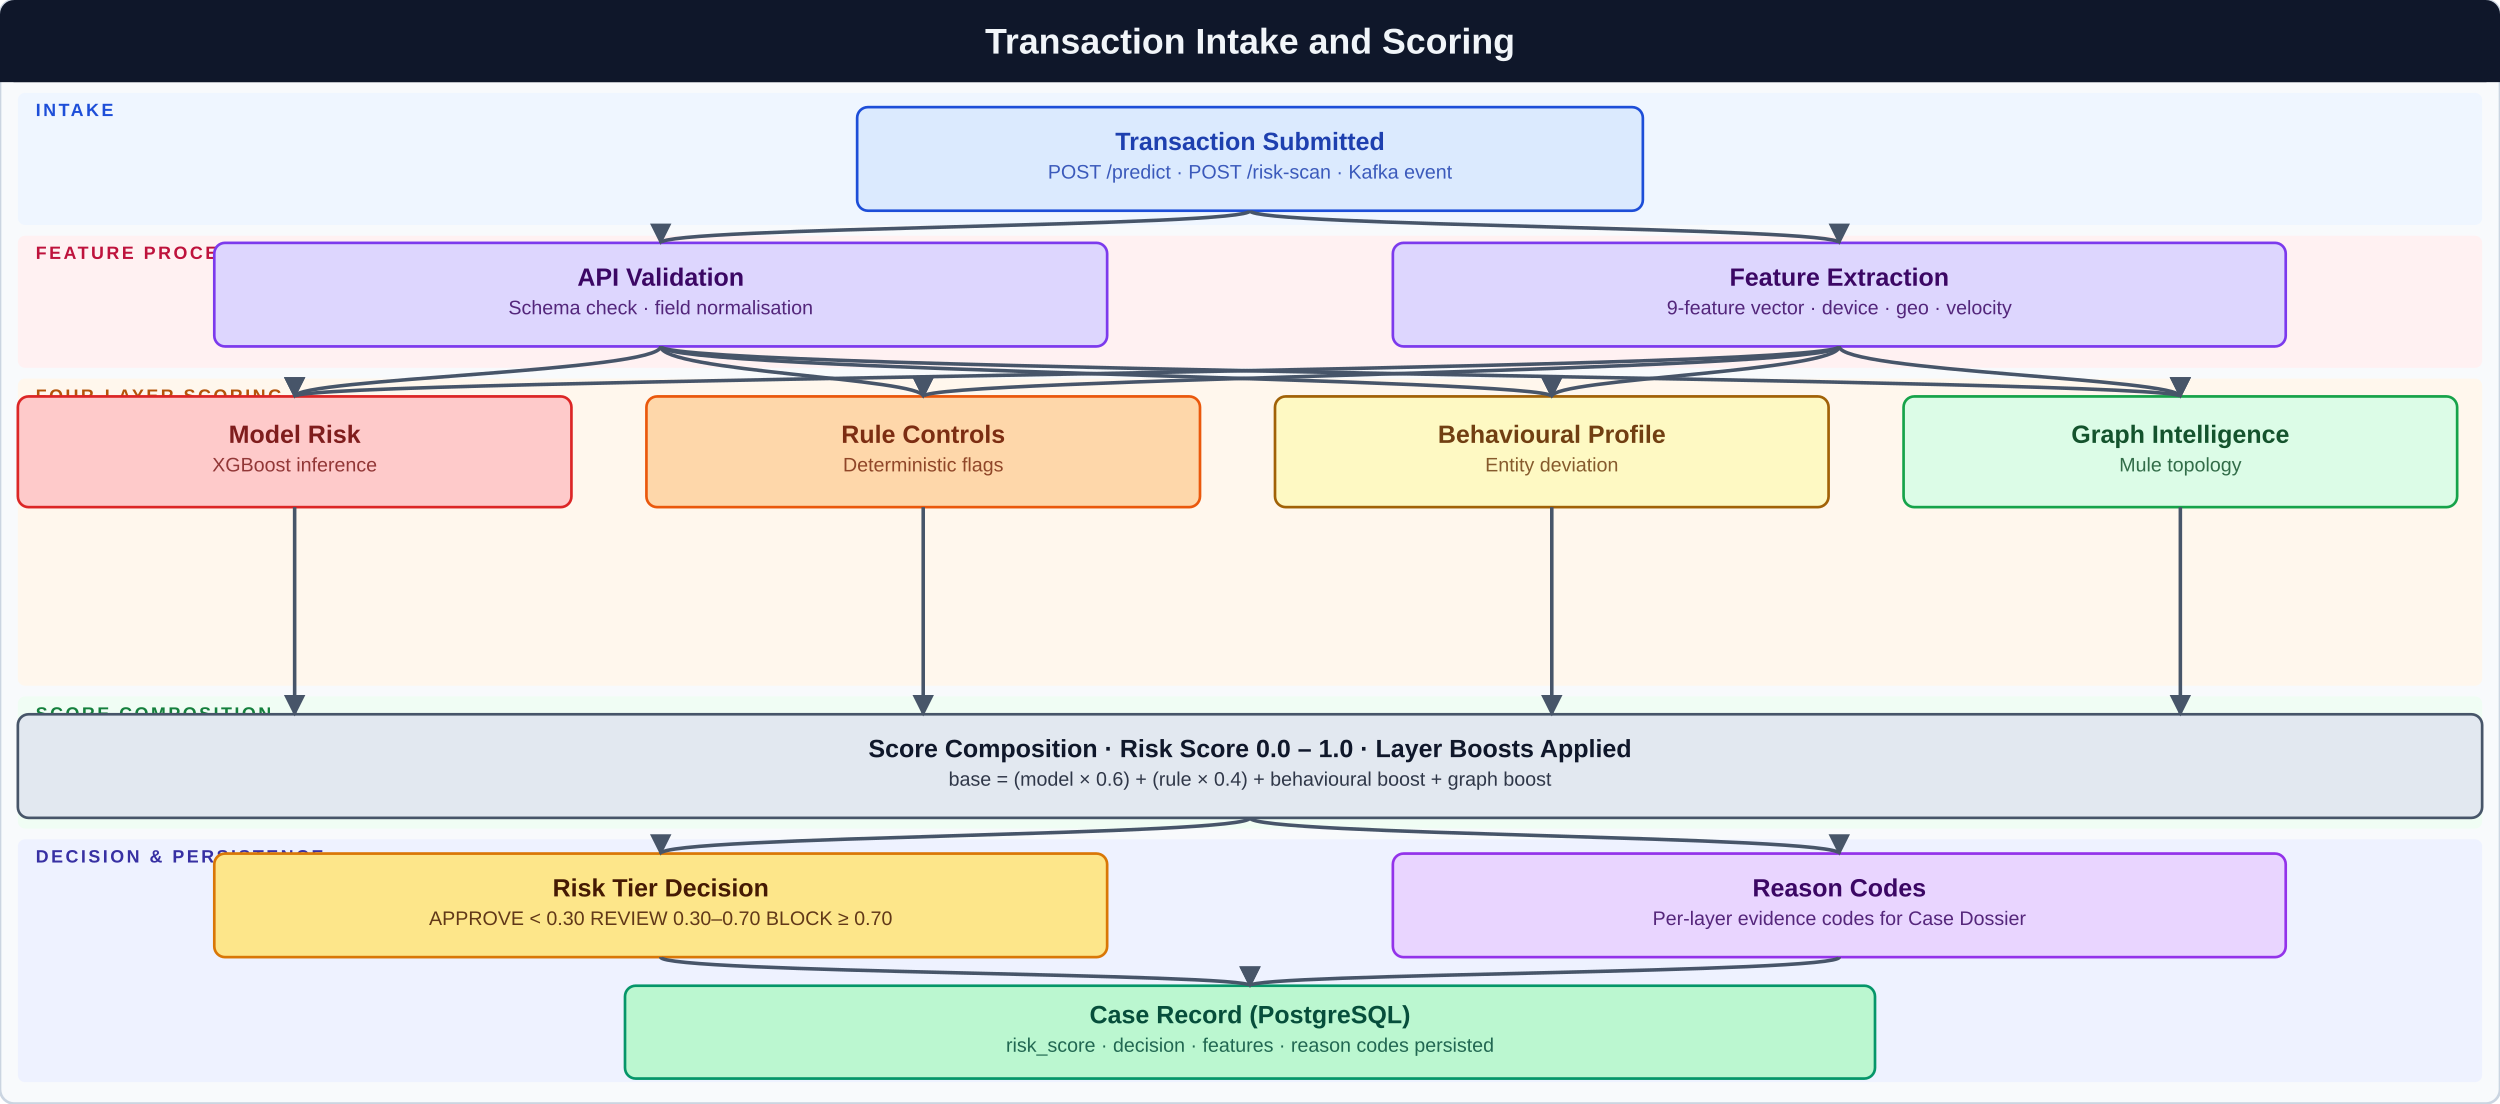
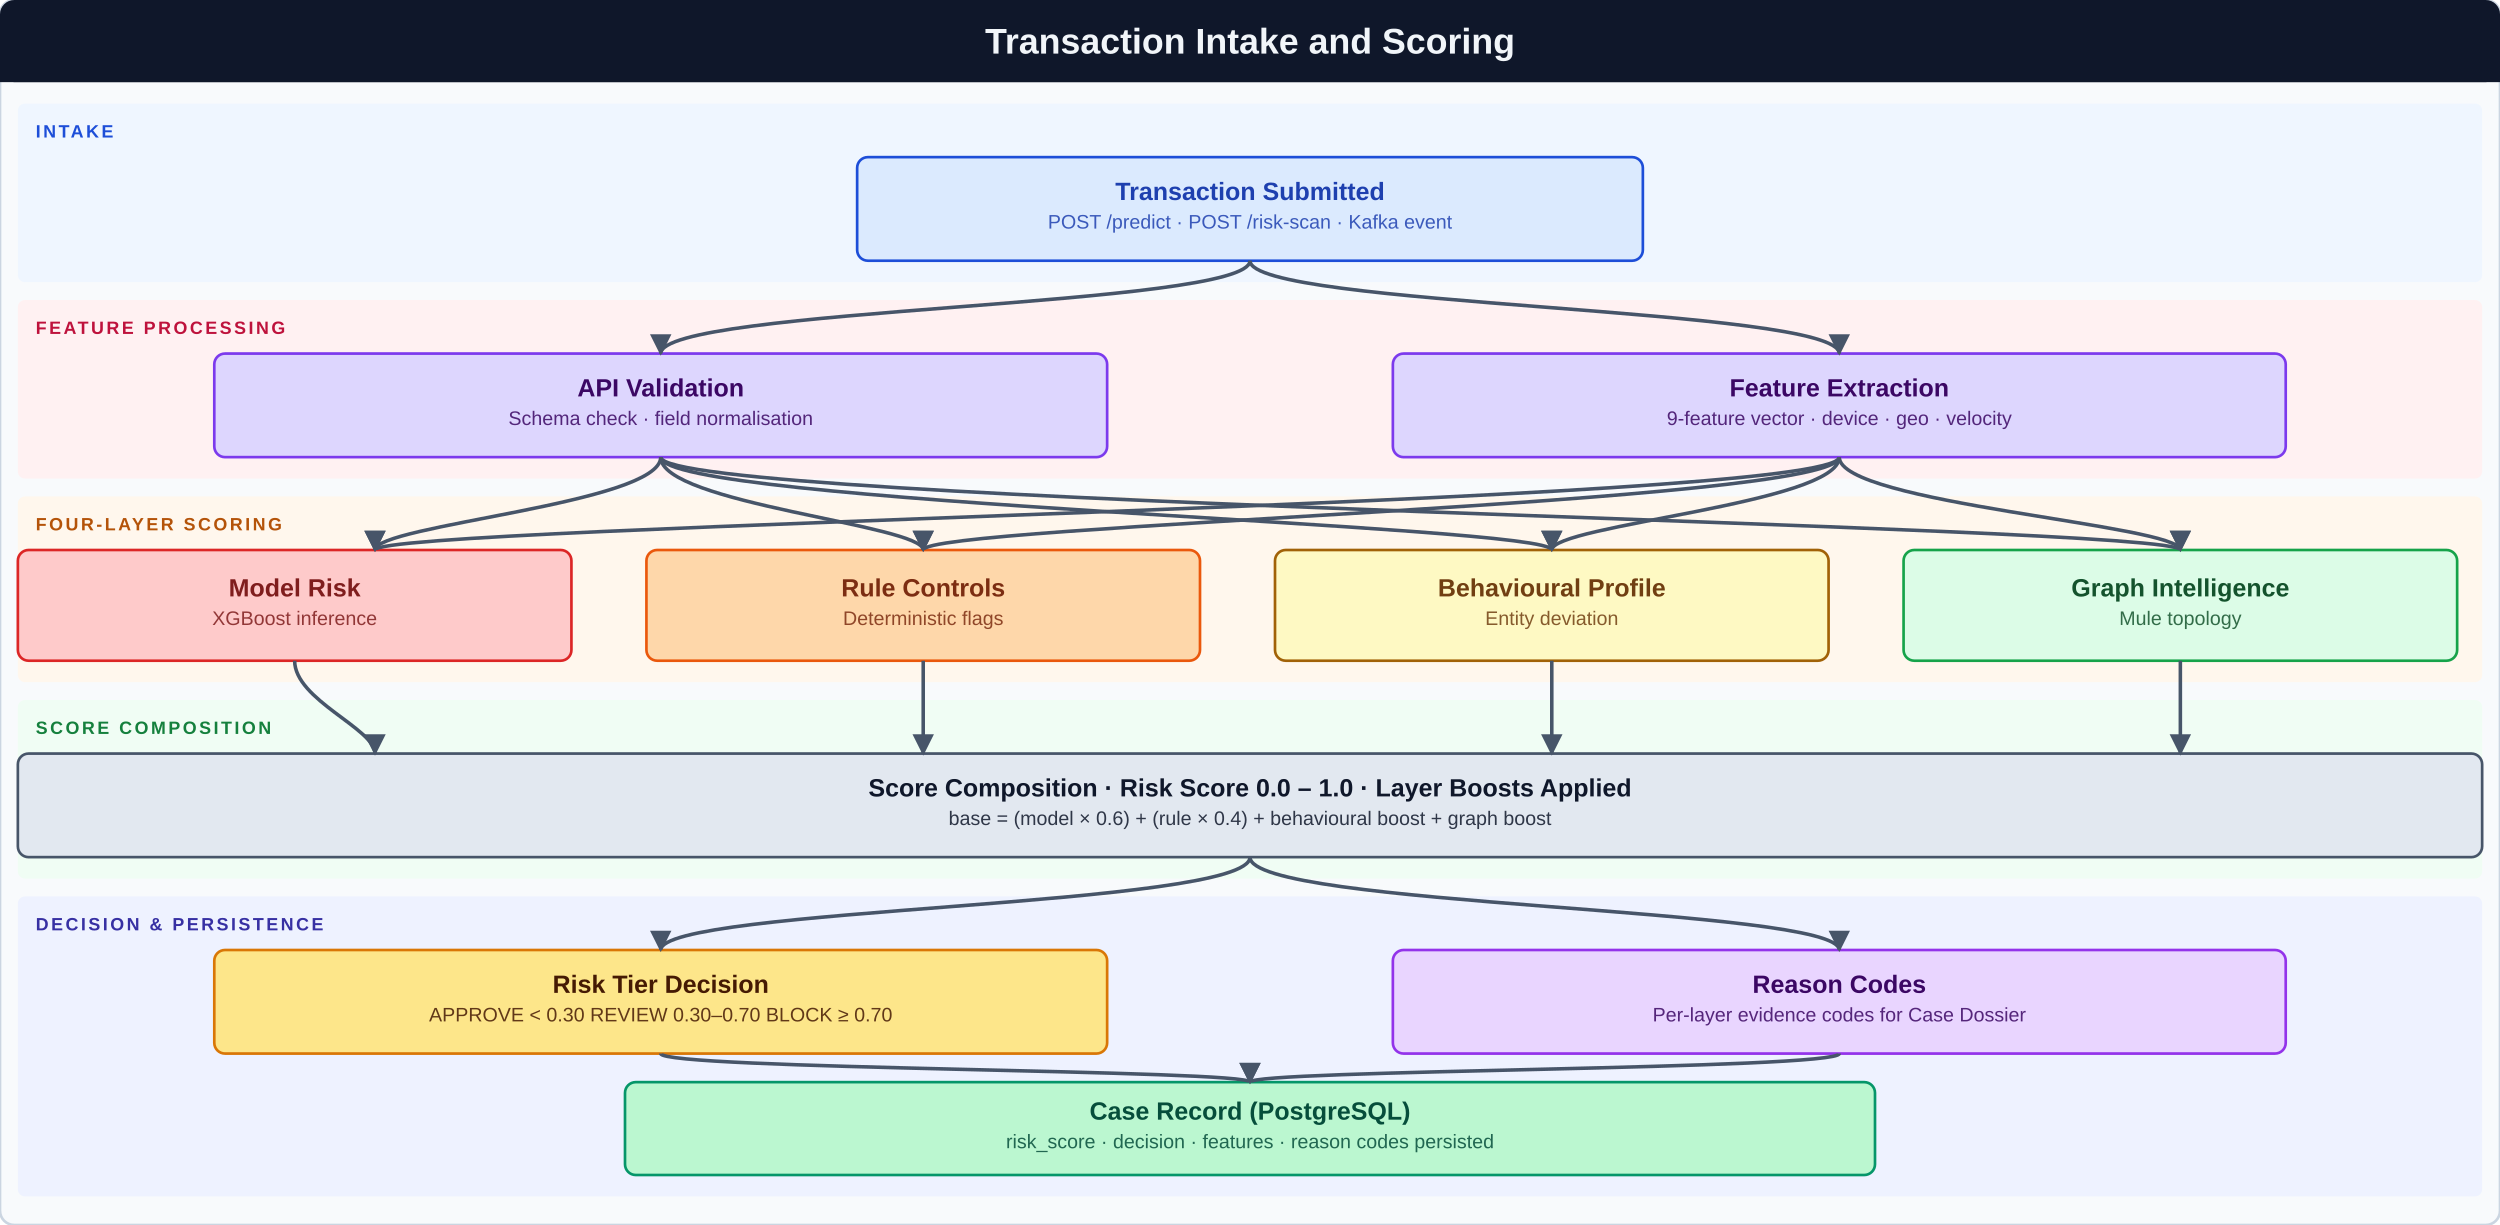
- <svg xmlns="http://www.w3.org/2000/svg" viewBox="0 0 1400 618">
+ <svg xmlns="http://www.w3.org/2000/svg" viewBox="0 0 1400 686">
  <defs>
    <marker id="ah" viewBox="0 0 10 10" refX="9" refY="5" markerWidth="6" markerHeight="6" orient="auto">
      <polygon points="0,0 10,5 0,10" fill="#475569" />
    </marker>
  </defs>
-   <rect width="1400" height="618" rx="8" fill="#F8FAFC" stroke="#CBD5E1" stroke-width="1.5" />
+   <rect width="1400" height="686" rx="8" fill="#F8FAFC" stroke="#CBD5E1" stroke-width="1.5" />
  <rect x="0" y="0" width="1400" height="46" rx="8" fill="#0F172A" />
  <rect x="0" y="34" width="1400" height="12" fill="#0F172A" />
  <text x="700" y="30" text-anchor="middle" font-family="'Segoe UI','Helvetica Neue',Arial,sans-serif" font-size="20" font-weight="700" fill="#F1F5F9">Transaction Intake and Scoring</text>
-   <rect x="10" y="52" width="1380" height="74" rx="4" fill="#EFF6FF" />
-   <text x="20" y="65" font-family="'Segoe UI','Helvetica Neue',Arial,sans-serif" font-size="10" font-weight="700" fill="#1D4ED8" letter-spacing="1.4">INTAKE</text>
-   <rect x="10" y="132" width="1380" height="74" rx="4" fill="#FFF1F2" />
-   <text x="20" y="145" font-family="'Segoe UI','Helvetica Neue',Arial,sans-serif" font-size="10" font-weight="700" fill="#BE123C" letter-spacing="1.4">FEATURE PROCESSING</text>
-   <rect x="10" y="212" width="1380" height="172" rx="4" fill="#FFF7ED" />
-   <text x="20" y="225" font-family="'Segoe UI','Helvetica Neue',Arial,sans-serif" font-size="10" font-weight="700" fill="#B45309" letter-spacing="1.4">FOUR-LAYER SCORING</text>
-   <rect x="10" y="390" width="1380" height="74" rx="4" fill="#F0FDF4" />
-   <text x="20" y="403" font-family="'Segoe UI','Helvetica Neue',Arial,sans-serif" font-size="10" font-weight="700" fill="#15803D" letter-spacing="1.4">SCORE COMPOSITION</text>
-   <rect x="10" y="470" width="1380" height="136" rx="4" fill="#EEF2FF" />
-   <text x="20" y="483" font-family="'Segoe UI','Helvetica Neue',Arial,sans-serif" font-size="10" font-weight="700" fill="#3730A3" letter-spacing="1.4">DECISION &amp; PERSISTENCE</text>
-   <rect x="480" y="60" width="440" height="58" rx="6" fill="#DBEAFE" stroke="#1D4ED8" stroke-width="1.5" />
-   <text x="700" y="84" text-anchor="middle" font-family="'Segoe UI','Helvetica Neue',Arial,sans-serif" font-size="14" font-weight="600" fill="#1E40AF">Transaction Submitted</text>
-   <text x="700" y="100" text-anchor="middle" font-family="'Segoe UI','Helvetica Neue',Arial,sans-serif" font-size="11" fill="#1E40AF" opacity="0.85">POST /predict · POST /risk-scan · Kafka event</text>
-   <rect x="120" y="136" width="500" height="58" rx="6" fill="#DDD6FE" stroke="#7C3AED" stroke-width="1.5" />
-   <text x="370" y="160" text-anchor="middle" font-family="'Segoe UI','Helvetica Neue',Arial,sans-serif" font-size="14" font-weight="600" fill="#3B0764">API Validation</text>
-   <text x="370" y="176" text-anchor="middle" font-family="'Segoe UI','Helvetica Neue',Arial,sans-serif" font-size="11" fill="#3B0764" opacity="0.85">Schema check · field normalisation</text>
-   <rect x="780" y="136" width="500" height="58" rx="6" fill="#DDD6FE" stroke="#7C3AED" stroke-width="1.5" />
-   <text x="1030" y="160" text-anchor="middle" font-family="'Segoe UI','Helvetica Neue',Arial,sans-serif" font-size="14" font-weight="600" fill="#3B0764">Feature Extraction</text>
-   <text x="1030" y="176" text-anchor="middle" font-family="'Segoe UI','Helvetica Neue',Arial,sans-serif" font-size="11" fill="#3B0764" opacity="0.85">9-feature vector · device · geo · velocity</text>
-   <rect x="10" y="222" width="310" height="62" rx="6" fill="#FECACA" stroke="#DC2626" stroke-width="1.5" />
-   <text x="165" y="248" text-anchor="middle" font-family="'Segoe UI','Helvetica Neue',Arial,sans-serif" font-size="14" font-weight="600" fill="#7F1D1D">Model Risk</text>
-   <text x="165" y="264" text-anchor="middle" font-family="'Segoe UI','Helvetica Neue',Arial,sans-serif" font-size="11" fill="#7F1D1D" opacity="0.85">XGBoost inference</text>
-   <rect x="362" y="222" width="310" height="62" rx="6" fill="#FED7AA" stroke="#EA580C" stroke-width="1.5" />
-   <text x="517" y="248" text-anchor="middle" font-family="'Segoe UI','Helvetica Neue',Arial,sans-serif" font-size="14" font-weight="600" fill="#7C2D12">Rule Controls</text>
-   <text x="517" y="264" text-anchor="middle" font-family="'Segoe UI','Helvetica Neue',Arial,sans-serif" font-size="11" fill="#7C2D12" opacity="0.85">Deterministic flags</text>
-   <rect x="714" y="222" width="310" height="62" rx="6" fill="#FEF9C3" stroke="#A16207" stroke-width="1.5" />
-   <text x="869" y="248" text-anchor="middle" font-family="'Segoe UI','Helvetica Neue',Arial,sans-serif" font-size="14" font-weight="600" fill="#713F12">Behavioural Profile</text>
-   <text x="869" y="264" text-anchor="middle" font-family="'Segoe UI','Helvetica Neue',Arial,sans-serif" font-size="11" fill="#713F12" opacity="0.85">Entity deviation</text>
-   <rect x="1066" y="222" width="310" height="62" rx="6" fill="#DCFCE7" stroke="#16A34A" stroke-width="1.5" />
-   <text x="1221" y="248" text-anchor="middle" font-family="'Segoe UI','Helvetica Neue',Arial,sans-serif" font-size="14" font-weight="600" fill="#14532D">Graph Intelligence</text>
-   <text x="1221" y="264" text-anchor="middle" font-family="'Segoe UI','Helvetica Neue',Arial,sans-serif" font-size="11" fill="#14532D" opacity="0.85">Mule topology</text>
-   <rect x="10" y="400" width="1380" height="58" rx="6" fill="#E2E8F0" stroke="#475569" stroke-width="1.5" />
-   <text x="700" y="424" text-anchor="middle" font-family="'Segoe UI','Helvetica Neue',Arial,sans-serif" font-size="14" font-weight="600" fill="#0F172A">Score Composition  ·  Risk Score 0.0 – 1.0  ·  Layer Boosts Applied</text>
-   <text x="700" y="440" text-anchor="middle" font-family="'Segoe UI','Helvetica Neue',Arial,sans-serif" font-size="11" fill="#0F172A" opacity="0.85">base = (model × 0.6) + (rule × 0.4)   +   behavioural boost   +   graph boost</text>
-   <rect x="120" y="478" width="500" height="58" rx="6" fill="#FDE68A" stroke="#D97706" stroke-width="1.5" />
-   <text x="370" y="502" text-anchor="middle" font-family="'Segoe UI','Helvetica Neue',Arial,sans-serif" font-size="14" font-weight="600" fill="#451A03">Risk Tier Decision</text>
-   <text x="370" y="518" text-anchor="middle" font-family="'Segoe UI','Helvetica Neue',Arial,sans-serif" font-size="11" fill="#451A03" opacity="0.85">APPROVE &lt; 0.30   REVIEW 0.30–0.70   BLOCK ≥ 0.70</text>
-   <rect x="780" y="478" width="500" height="58" rx="6" fill="#E9D5FF" stroke="#9333EA" stroke-width="1.5" />
-   <text x="1030" y="502" text-anchor="middle" font-family="'Segoe UI','Helvetica Neue',Arial,sans-serif" font-size="14" font-weight="600" fill="#3B0764">Reason Codes</text>
-   <text x="1030" y="518" text-anchor="middle" font-family="'Segoe UI','Helvetica Neue',Arial,sans-serif" font-size="11" fill="#3B0764" opacity="0.85">Per-layer evidence codes for Case Dossier</text>
-   <rect x="350" y="552" width="700" height="52" rx="6" fill="#BBF7D0" stroke="#059669" stroke-width="1.5" />
-   <text x="700" y="573" text-anchor="middle" font-family="'Segoe UI','Helvetica Neue',Arial,sans-serif" font-size="14" font-weight="600" fill="#064E3B">Case Record (PostgreSQL)</text>
-   <text x="700" y="589" text-anchor="middle" font-family="'Segoe UI','Helvetica Neue',Arial,sans-serif" font-size="11" fill="#064E3B" opacity="0.85">risk_score · decision · features · reason codes persisted</text>
-   <path d="M700,118 C700,127 370,127 370,136" stroke="#475569" stroke-width="2" fill="none" marker-end="url(#ah)" />
-   <path d="M700,118 C700,127 1030,127 1030,136" stroke="#475569" stroke-width="2" fill="none" marker-end="url(#ah)" />
-   <path d="M370,194 C370,208 165,212 165,222" stroke="#475569" stroke-width="2" fill="none" marker-end="url(#ah)" />
-   <path d="M1030,194 C1030,208 165,212 165,222" stroke="#475569" stroke-width="2" fill="none" marker-end="url(#ah)" />
-   <path d="M370,194 C370,208 517,212 517,222" stroke="#475569" stroke-width="2" fill="none" marker-end="url(#ah)" />
-   <path d="M1030,194 C1030,208 517,212 517,222" stroke="#475569" stroke-width="2" fill="none" marker-end="url(#ah)" />
-   <path d="M370,194 C370,208 869,212 869,222" stroke="#475569" stroke-width="2" fill="none" marker-end="url(#ah)" />
-   <path d="M1030,194 C1030,208 869,212 869,222" stroke="#475569" stroke-width="2" fill="none" marker-end="url(#ah)" />
-   <path d="M370,194 C370,208 1221,212 1221,222" stroke="#475569" stroke-width="2" fill="none" marker-end="url(#ah)" />
-   <path d="M1030,194 C1030,208 1221,212 1221,222" stroke="#475569" stroke-width="2" fill="none" marker-end="url(#ah)" />
-   <line x1="165" y1="284" x2="165" y2="400" stroke="#475569" stroke-width="2" marker-end="url(#ah)" />
-   <line x1="517" y1="284" x2="517" y2="400" stroke="#475569" stroke-width="2" marker-end="url(#ah)" />
-   <line x1="869" y1="284" x2="869" y2="400" stroke="#475569" stroke-width="2" marker-end="url(#ah)" />
-   <line x1="1221" y1="284" x2="1221" y2="400" stroke="#475569" stroke-width="2" marker-end="url(#ah)" />
-   <path d="M700,458 C700,468 370,468 370,478" stroke="#475569" stroke-width="2" fill="none" marker-end="url(#ah)" />
-   <path d="M700,458 C700,468 1030,468 1030,478" stroke="#475569" stroke-width="2" fill="none" marker-end="url(#ah)" />
-   <path d="M370,536 C370,545 700,545 700,552" stroke="#475569" stroke-width="2" fill="none" marker-end="url(#ah)" />
-   <path d="M1030,536 C1030,545 700,545 700,552" stroke="#475569" stroke-width="2" fill="none" marker-end="url(#ah)" />
+   <rect x="10" y="58" width="1380" height="100" rx="4" fill="#EFF6FF" />
+   <text x="20" y="77" font-family="'Segoe UI','Helvetica Neue',Arial,sans-serif" font-size="10" font-weight="700" fill="#1D4ED8" letter-spacing="1.4">INTAKE</text>
+   <rect x="10" y="168" width="1380" height="100" rx="4" fill="#FFF1F2" />
+   <text x="20" y="187" font-family="'Segoe UI','Helvetica Neue',Arial,sans-serif" font-size="10" font-weight="700" fill="#BE123C" letter-spacing="1.4">FEATURE PROCESSING</text>
+   <rect x="10" y="278" width="1380" height="104" rx="4" fill="#FFF7ED" />
+   <text x="20" y="297" font-family="'Segoe UI','Helvetica Neue',Arial,sans-serif" font-size="10" font-weight="700" fill="#B45309" letter-spacing="1.4">FOUR-LAYER SCORING</text>
+   <rect x="10" y="392" width="1380" height="100" rx="4" fill="#F0FDF4" />
+   <text x="20" y="411" font-family="'Segoe UI','Helvetica Neue',Arial,sans-serif" font-size="10" font-weight="700" fill="#15803D" letter-spacing="1.4">SCORE COMPOSITION</text>
+   <rect x="10" y="502" width="1380" height="168" rx="4" fill="#EEF2FF" />
+   <text x="20" y="521" font-family="'Segoe UI','Helvetica Neue',Arial,sans-serif" font-size="10" font-weight="700" fill="#3730A3" letter-spacing="1.4">DECISION &amp; PERSISTENCE</text>
+   <rect x="480" y="88" width="440" height="58" rx="6" fill="#DBEAFE" stroke="#1D4ED8" stroke-width="1.5" />
+   <text x="700" y="112" text-anchor="middle" font-family="'Segoe UI','Helvetica Neue',Arial,sans-serif" font-size="14" font-weight="600" fill="#1E40AF">Transaction Submitted</text>
+   <text x="700" y="128" text-anchor="middle" font-family="'Segoe UI','Helvetica Neue',Arial,sans-serif" font-size="11" fill="#1E40AF" opacity="0.85">POST /predict · POST /risk-scan · Kafka event</text>
+   <rect x="120" y="198" width="500" height="58" rx="6" fill="#DDD6FE" stroke="#7C3AED" stroke-width="1.5" />
+   <text x="370" y="222" text-anchor="middle" font-family="'Segoe UI','Helvetica Neue',Arial,sans-serif" font-size="14" font-weight="600" fill="#3B0764">API Validation</text>
+   <text x="370" y="238" text-anchor="middle" font-family="'Segoe UI','Helvetica Neue',Arial,sans-serif" font-size="11" fill="#3B0764" opacity="0.85">Schema check · field normalisation</text>
+   <rect x="780" y="198" width="500" height="58" rx="6" fill="#DDD6FE" stroke="#7C3AED" stroke-width="1.5" />
+   <text x="1030" y="222" text-anchor="middle" font-family="'Segoe UI','Helvetica Neue',Arial,sans-serif" font-size="14" font-weight="600" fill="#3B0764">Feature Extraction</text>
+   <text x="1030" y="238" text-anchor="middle" font-family="'Segoe UI','Helvetica Neue',Arial,sans-serif" font-size="11" fill="#3B0764" opacity="0.85">9-feature vector · device · geo · velocity</text>
+   <rect x="10" y="308" width="310" height="62" rx="6" fill="#FECACA" stroke="#DC2626" stroke-width="1.5" />
+   <text x="165" y="334" text-anchor="middle" font-family="'Segoe UI','Helvetica Neue',Arial,sans-serif" font-size="14" font-weight="600" fill="#7F1D1D">Model Risk</text>
+   <text x="165" y="350" text-anchor="middle" font-family="'Segoe UI','Helvetica Neue',Arial,sans-serif" font-size="11" fill="#7F1D1D" opacity="0.85">XGBoost inference</text>
+   <rect x="362" y="308" width="310" height="62" rx="6" fill="#FED7AA" stroke="#EA580C" stroke-width="1.5" />
+   <text x="517" y="334" text-anchor="middle" font-family="'Segoe UI','Helvetica Neue',Arial,sans-serif" font-size="14" font-weight="600" fill="#7C2D12">Rule Controls</text>
+   <text x="517" y="350" text-anchor="middle" font-family="'Segoe UI','Helvetica Neue',Arial,sans-serif" font-size="11" fill="#7C2D12" opacity="0.85">Deterministic flags</text>
+   <rect x="714" y="308" width="310" height="62" rx="6" fill="#FEF9C3" stroke="#A16207" stroke-width="1.5" />
+   <text x="869" y="334" text-anchor="middle" font-family="'Segoe UI','Helvetica Neue',Arial,sans-serif" font-size="14" font-weight="600" fill="#713F12">Behavioural Profile</text>
+   <text x="869" y="350" text-anchor="middle" font-family="'Segoe UI','Helvetica Neue',Arial,sans-serif" font-size="11" fill="#713F12" opacity="0.85">Entity deviation</text>
+   <rect x="1066" y="308" width="310" height="62" rx="6" fill="#DCFCE7" stroke="#16A34A" stroke-width="1.5" />
+   <text x="1221" y="334" text-anchor="middle" font-family="'Segoe UI','Helvetica Neue',Arial,sans-serif" font-size="14" font-weight="600" fill="#14532D">Graph Intelligence</text>
+   <text x="1221" y="350" text-anchor="middle" font-family="'Segoe UI','Helvetica Neue',Arial,sans-serif" font-size="11" fill="#14532D" opacity="0.85">Mule topology</text>
+   <rect x="10" y="422" width="1380" height="58" rx="6" fill="#E2E8F0" stroke="#475569" stroke-width="1.5" />
+   <text x="700" y="446" text-anchor="middle" font-family="'Segoe UI','Helvetica Neue',Arial,sans-serif" font-size="14" font-weight="600" fill="#0F172A">Score Composition  ·  Risk Score 0.0 – 1.0  ·  Layer Boosts Applied</text>
+   <text x="700" y="462" text-anchor="middle" font-family="'Segoe UI','Helvetica Neue',Arial,sans-serif" font-size="11" fill="#0F172A" opacity="0.85">base = (model × 0.6) + (rule × 0.4)   +   behavioural boost   +   graph boost</text>
+   <rect x="120" y="532" width="500" height="58" rx="6" fill="#FDE68A" stroke="#D97706" stroke-width="1.5" />
+   <text x="370" y="556" text-anchor="middle" font-family="'Segoe UI','Helvetica Neue',Arial,sans-serif" font-size="14" font-weight="600" fill="#451A03">Risk Tier Decision</text>
+   <text x="370" y="572" text-anchor="middle" font-family="'Segoe UI','Helvetica Neue',Arial,sans-serif" font-size="11" fill="#451A03" opacity="0.85">APPROVE &lt; 0.30   REVIEW 0.30–0.70   BLOCK ≥ 0.70</text>
+   <rect x="780" y="532" width="500" height="58" rx="6" fill="#E9D5FF" stroke="#9333EA" stroke-width="1.5" />
+   <text x="1030" y="556" text-anchor="middle" font-family="'Segoe UI','Helvetica Neue',Arial,sans-serif" font-size="14" font-weight="600" fill="#3B0764">Reason Codes</text>
+   <text x="1030" y="572" text-anchor="middle" font-family="'Segoe UI','Helvetica Neue',Arial,sans-serif" font-size="11" fill="#3B0764" opacity="0.85">Per-layer evidence codes for Case Dossier</text>
+   <rect x="350" y="606" width="700" height="52" rx="6" fill="#BBF7D0" stroke="#059669" stroke-width="1.5" />
+   <text x="700" y="627" text-anchor="middle" font-family="'Segoe UI','Helvetica Neue',Arial,sans-serif" font-size="14" font-weight="600" fill="#064E3B">Case Record (PostgreSQL)</text>
+   <text x="700" y="643" text-anchor="middle" font-family="'Segoe UI','Helvetica Neue',Arial,sans-serif" font-size="11" fill="#064E3B" opacity="0.85">risk_score · decision · features · reason codes persisted</text>
+   <path d="M700,146 C700,172 370,172 370,198" stroke="#475569" stroke-width="2" fill="none" marker-end="url(#ah)" />
+   <path d="M700,146 C700,172 1030,172 1030,198" stroke="#475569" stroke-width="2" fill="none" marker-end="url(#ah)" />
+   <path d="M370,256 C370,282 210,294 210,308" stroke="#475569" stroke-width="2" fill="none" marker-end="url(#ah)" />
+   <path d="M1030,256 C1030,282 210,294 210,308" stroke="#475569" stroke-width="2" fill="none" marker-end="url(#ah)" />
+   <path d="M370,256 C370,282 517,294 517,308" stroke="#475569" stroke-width="2" fill="none" marker-end="url(#ah)" />
+   <path d="M1030,256 C1030,282 517,294 517,308" stroke="#475569" stroke-width="2" fill="none" marker-end="url(#ah)" />
+   <path d="M370,256 C370,282 869,294 869,308" stroke="#475569" stroke-width="2" fill="none" marker-end="url(#ah)" />
+   <path d="M1030,256 C1030,282 869,294 869,308" stroke="#475569" stroke-width="2" fill="none" marker-end="url(#ah)" />
+   <path d="M370,256 C370,282 1221,294 1221,308" stroke="#475569" stroke-width="2" fill="none" marker-end="url(#ah)" />
+   <path d="M1030,256 C1030,282 1221,294 1221,308" stroke="#475569" stroke-width="2" fill="none" marker-end="url(#ah)" />
+   <path d="M165,370 C165,392 210,408 210,422" stroke="#475569" stroke-width="2" fill="none" marker-end="url(#ah)" />
+   <path d="M517,370 C517,392 517,408 517,422" stroke="#475569" stroke-width="2" fill="none" marker-end="url(#ah)" />
+   <path d="M869,370 C869,392 869,408 869,422" stroke="#475569" stroke-width="2" fill="none" marker-end="url(#ah)" />
+   <path d="M1221,370 C1221,392 1221,408 1221,422" stroke="#475569" stroke-width="2" fill="none" marker-end="url(#ah)" />
+   <path d="M700,480 C700,508 370,508 370,532" stroke="#475569" stroke-width="2" fill="none" marker-end="url(#ah)" />
+   <path d="M700,480 C700,508 1030,508 1030,532" stroke="#475569" stroke-width="2" fill="none" marker-end="url(#ah)" />
+   <path d="M370,590 C370,599 700,599 700,606" stroke="#475569" stroke-width="2" fill="none" marker-end="url(#ah)" />
+   <path d="M1030,590 C1030,599 700,599 700,606" stroke="#475569" stroke-width="2" fill="none" marker-end="url(#ah)" />
</svg>
